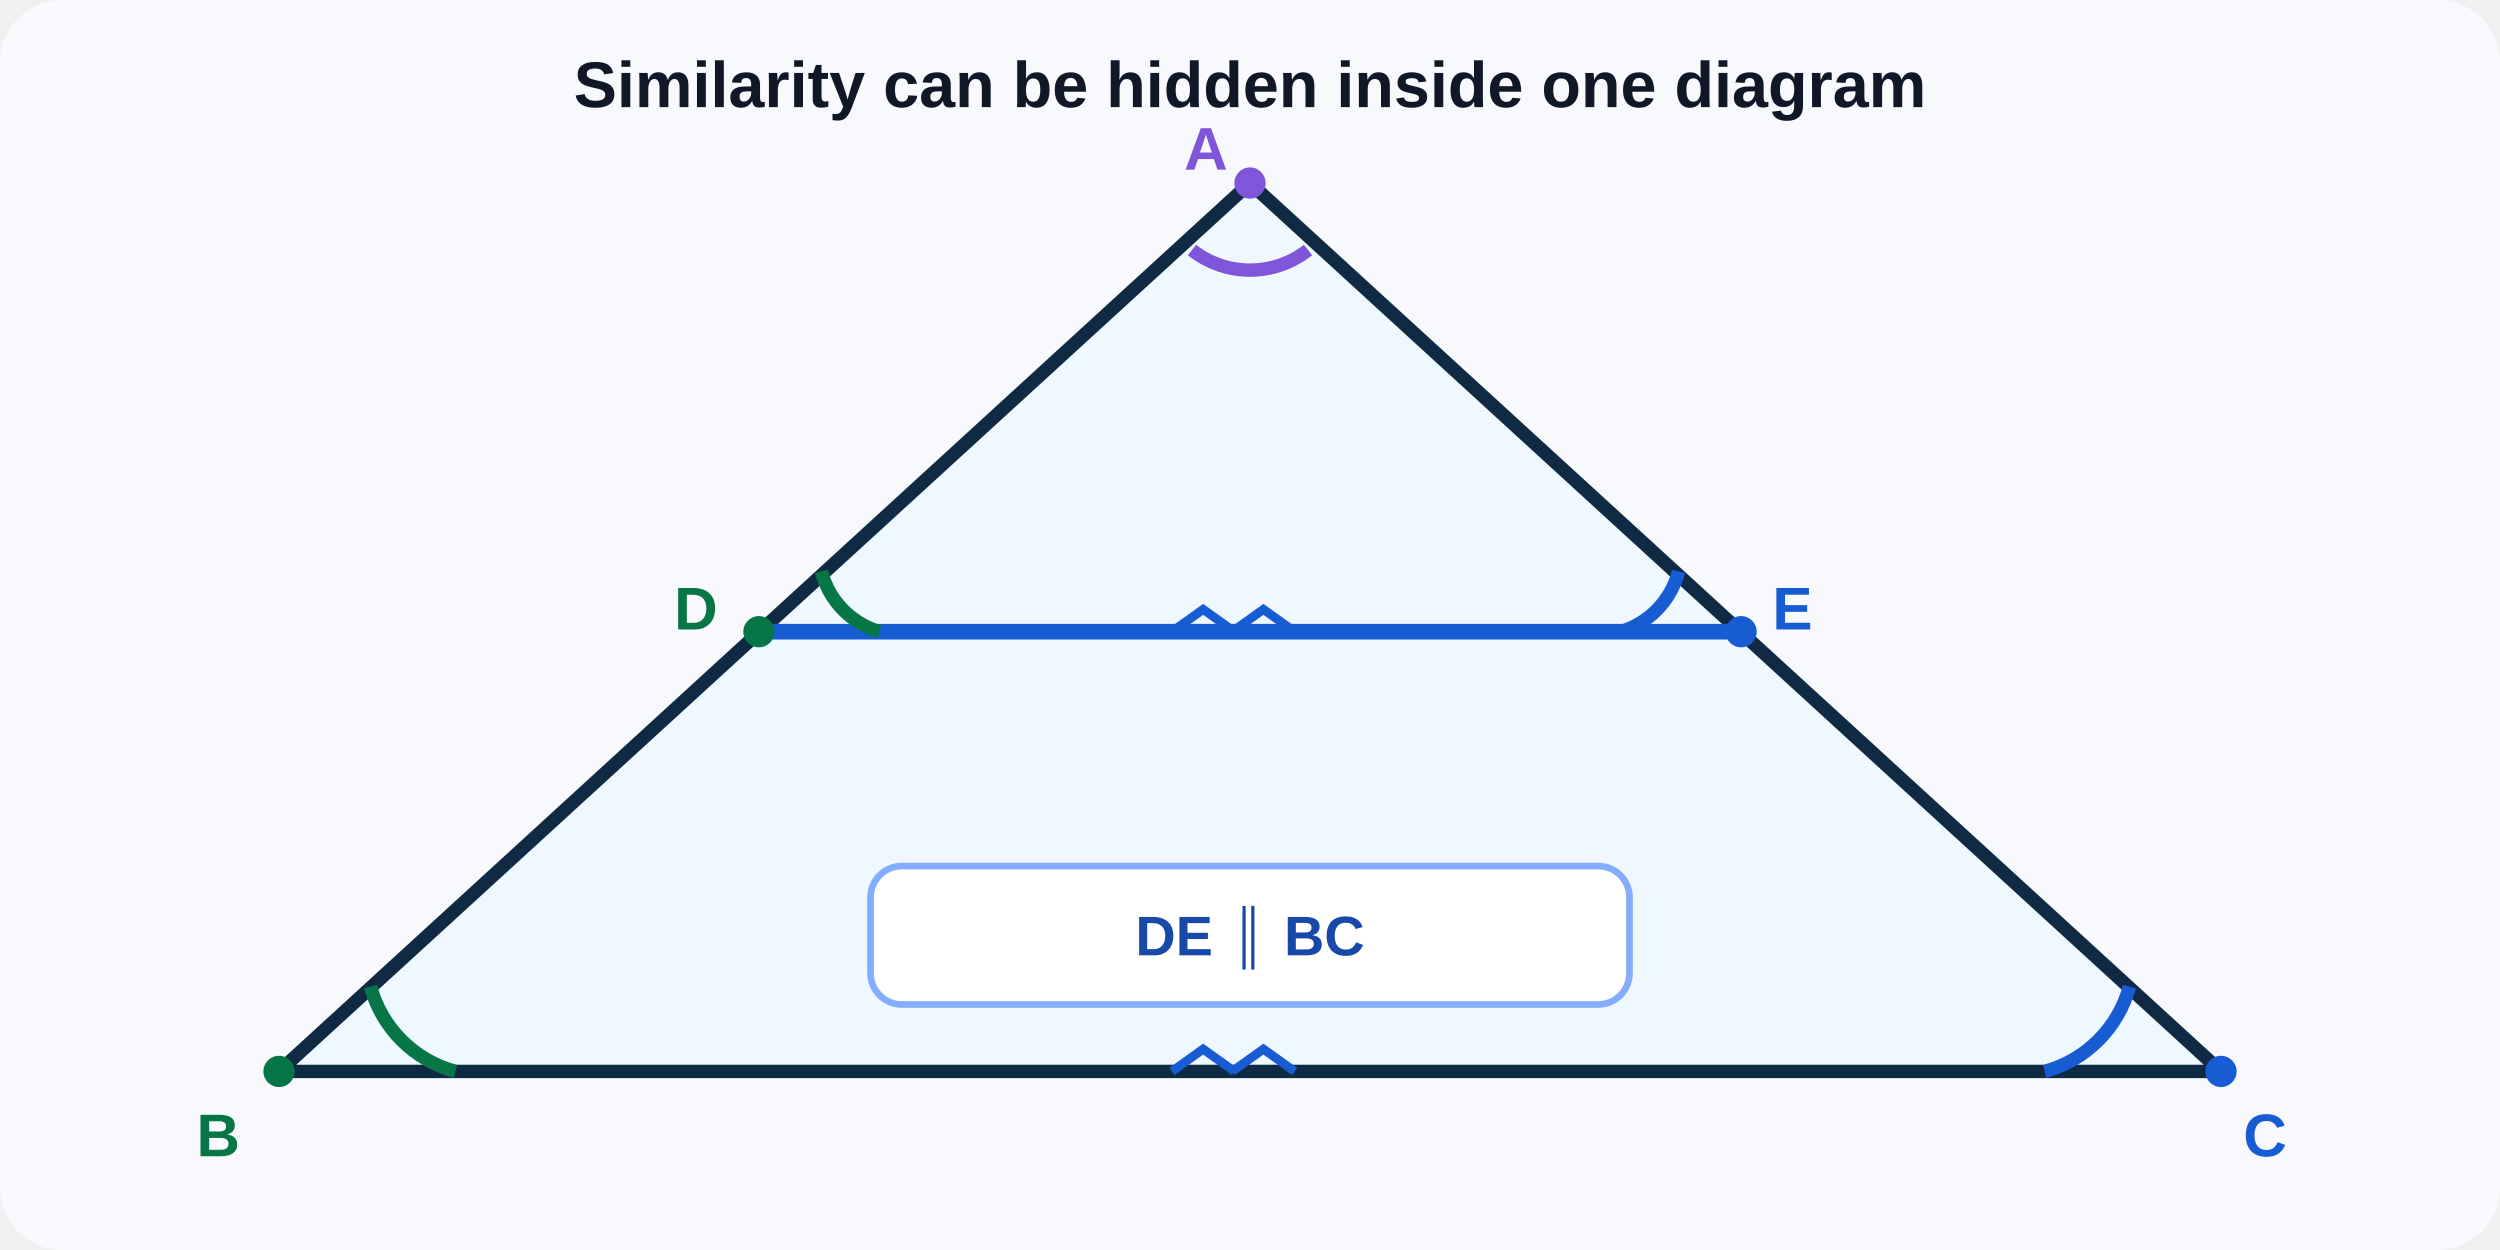
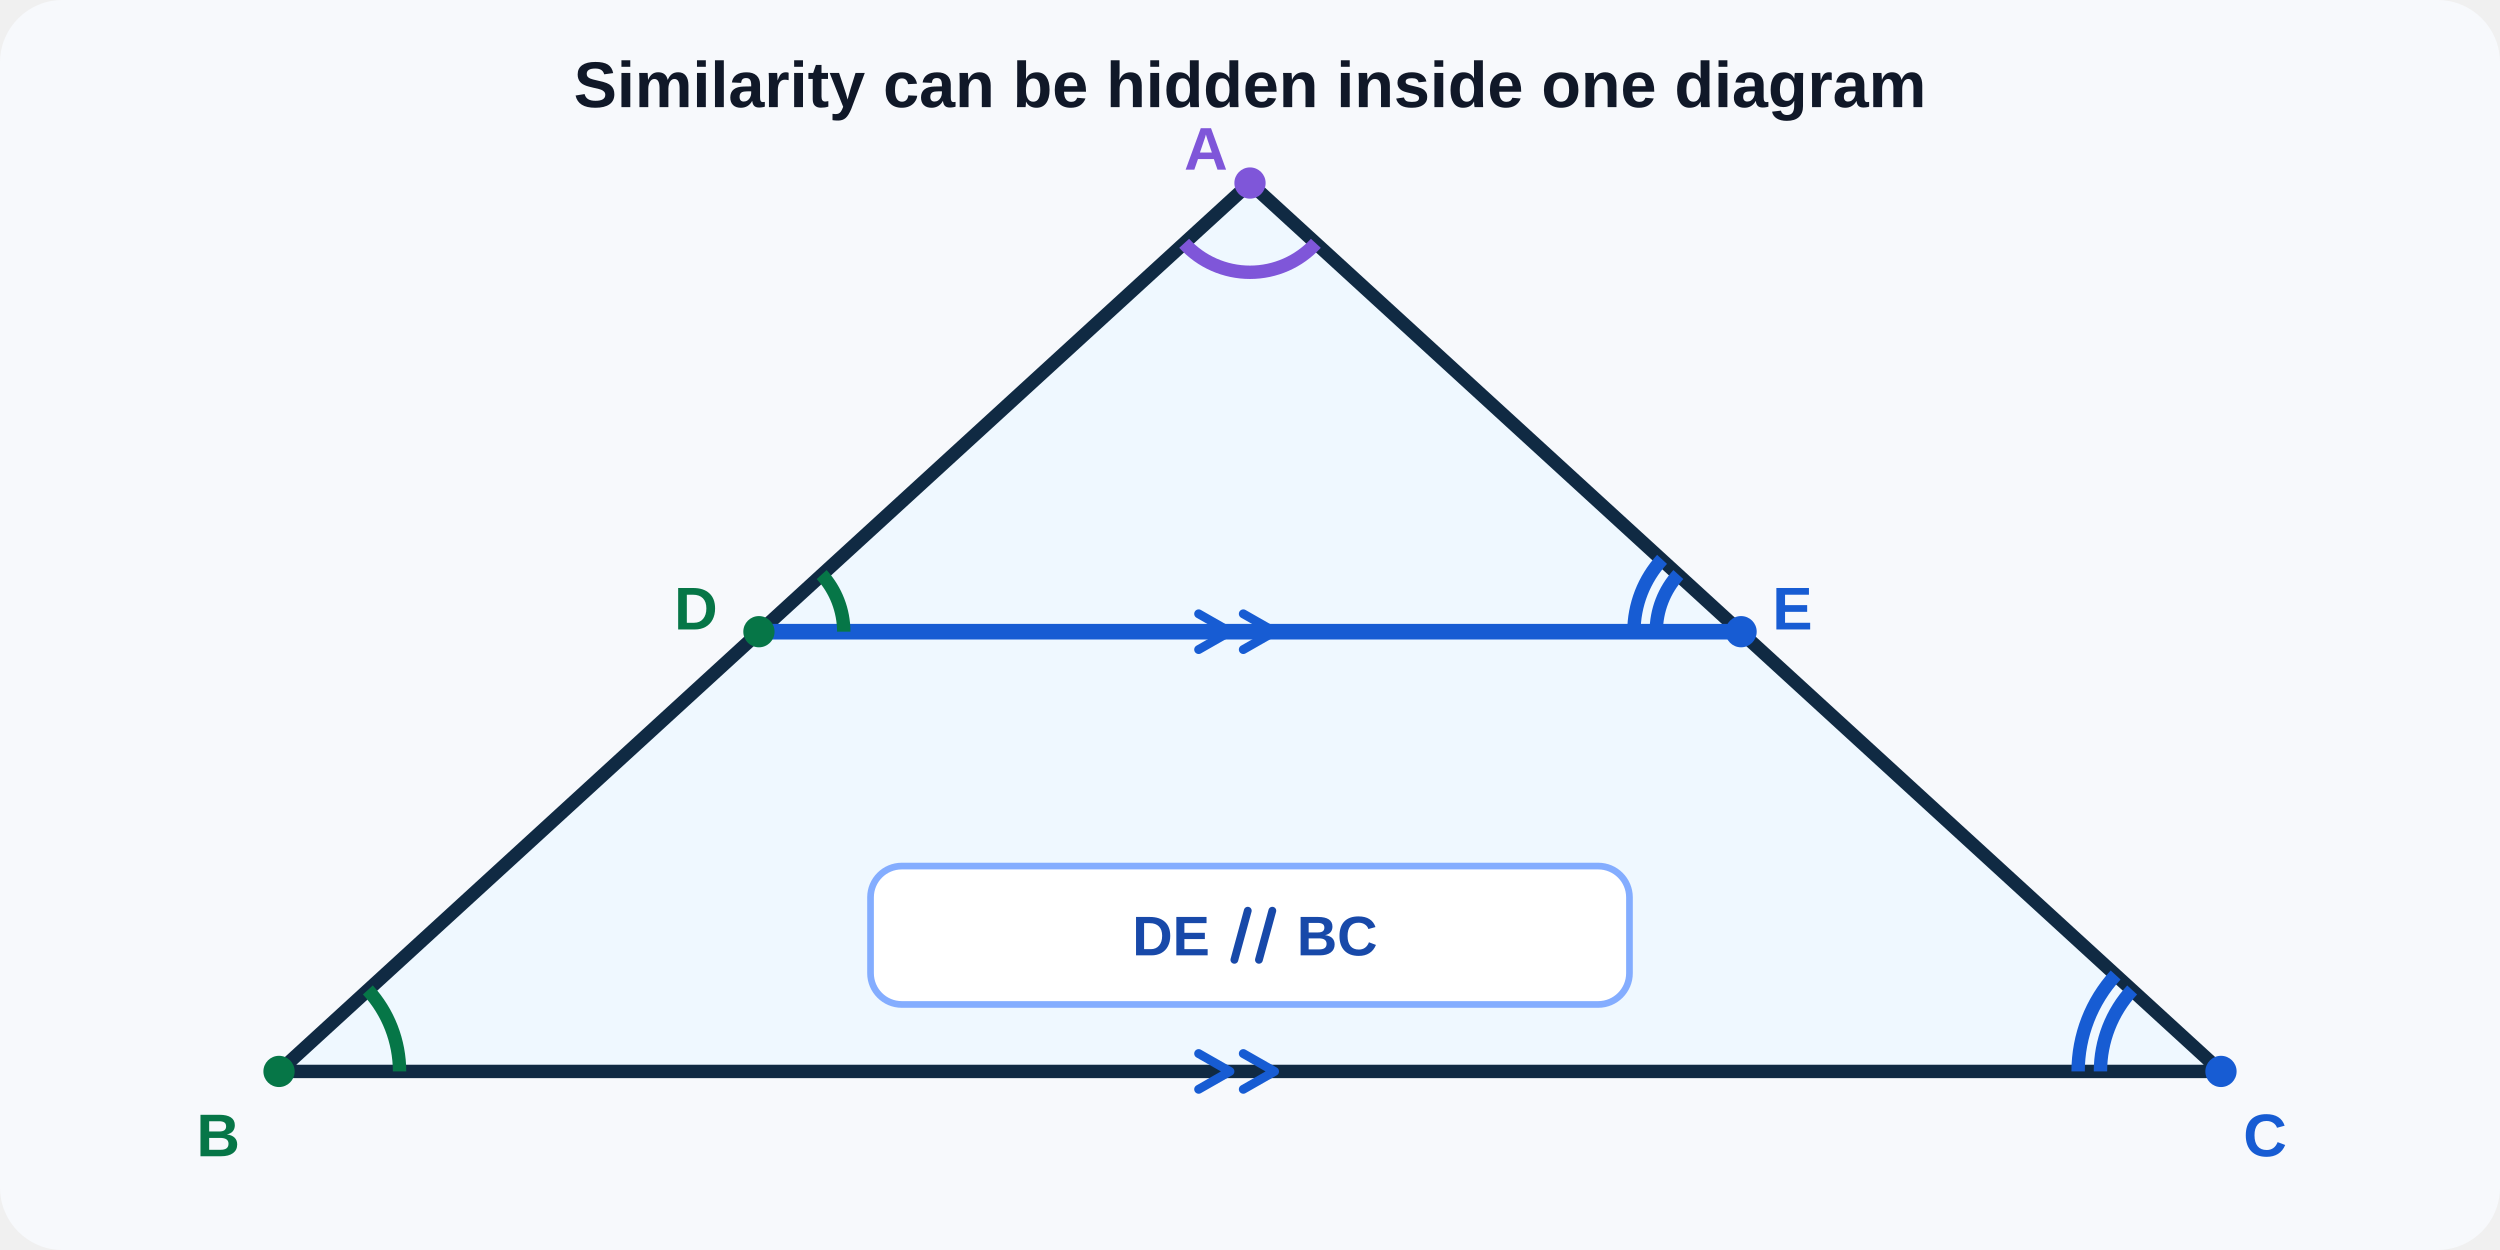
<svg xmlns="http://www.w3.org/2000/svg" width="1120" height="560" viewBox="0 0 1120 560" role="img" aria-labelledby="title desc">
  <rect width="1120" height="560" rx="28" fill="#f7f9fc" />
  <g font-family="Arial, Helvetica, sans-serif" fill="#101828">
    <text x="560" y="48" text-anchor="middle" font-size="29" font-weight="700">Similarity can be hidden inside one diagram</text>
    <path d="M560 82 L125 480 L995 480 Z" fill="#eff8ff" stroke="#102a43" stroke-width="6" stroke-linejoin="round" />
    <path d="M340 283 L780 283" stroke="#175cd3" stroke-width="7" />
-     <path d="M534 112 A42 42 0 0 0 586 112" fill="none" stroke="#7f56d9" stroke-width="6" />
-     <path d="M166 442 A54 54 0 0 0 204 480" fill="none" stroke="#067647" stroke-width="6" />
-     <path d="M368 256 A38 38 0 0 0 394 283" fill="none" stroke="#067647" stroke-width="6" />
-     <path d="M916 480 A54 54 0 0 0 954 442" fill="none" stroke="#175cd3" stroke-width="6" />
-     <path d="M726 283 A38 38 0 0 0 752 256" fill="none" stroke="#175cd3" stroke-width="6" />
-     <g stroke="#175cd3" stroke-width="4">
-       <path d="M525 283 l14 -10 l14 10" fill="none" />
-       <path d="M552 283 l14 -10 l14 10" fill="none" />
-       <path d="M525 480 l14 -10 l14 10" fill="none" />
-       <path d="M552 480 l14 -10 l14 10" fill="none" />
+     <path d="M530.5 109 A40 40 0 0 0 589.5 109" fill="none" stroke="#7f56d9" stroke-width="6" />
+     <path d="M164.8 443.5 A54 54 0 0 1 179 480" fill="none" stroke="#067647" stroke-width="6" />
+     <path d="M368.1 257.4 A38 38 0 0 1 378 283" fill="none" stroke="#067647" stroke-width="6" />
+     <path d="M955.2 443.5 A54 54 0 0 0 941 480" fill="none" stroke="#175cd3" stroke-width="6" />
+     <path d="M947.8 436.8 A64 64 0 0 0 931 480" fill="none" stroke="#175cd3" stroke-width="6" />
+     <path d="M751.9 257.4 A38 38 0 0 0 742 283" fill="none" stroke="#175cd3" stroke-width="6" />
+     <path d="M744.6 250.6 A48 48 0 0 0 732 283" fill="none" stroke="#175cd3" stroke-width="6" />
+     <g stroke="#175cd3" stroke-width="4" fill="none" stroke-linejoin="round" stroke-linecap="round">
+       <path d="M537 275 L551 283 L537 291" />
+       <path d="M557 275 L571 283 L557 291" />
+       <path d="M537 472 L551 480 L537 488" />
+       <path d="M557 472 L571 480 L557 488" />
    </g>
    <circle cx="560" cy="82" r="7" fill="#7f56d9" />
    <circle cx="125" cy="480" r="7" fill="#067647" />
    <circle cx="995" cy="480" r="7" fill="#175cd3" />
    <circle cx="340" cy="283" r="7" fill="#067647" />
    <circle cx="780" cy="283" r="7" fill="#175cd3" />
    <text x="550" y="76" text-anchor="end" font-size="27" font-weight="700" fill="#7f56d9">A</text>
    <text x="88" y="518" font-size="27" font-weight="700" fill="#067647">B</text>
    <text x="1005" y="518" font-size="27" font-weight="700" fill="#175cd3">C</text>
    <text x="302" y="282" font-size="27" font-weight="700" fill="#067647">D</text>
    <text x="794" y="282" font-size="27" font-weight="700" fill="#175cd3">E</text>
    <rect x="390" y="388" width="340" height="62" rx="14" fill="#ffffff" stroke="#84adff" stroke-width="3" />
-     <text x="560" y="428" text-anchor="middle" font-size="25" font-weight="700" fill="#1849a9">DE ∥ BC</text>
+     <text x="542" y="428" text-anchor="end" font-size="25" font-weight="700" fill="#1849a9">DE</text>
+     <g stroke="#1849a9" stroke-width="3.5" stroke-linecap="round">
+       <path d="M559 408 L553 430" />
+       <path d="M570 408 L564 430" />
+     </g>
+     <text x="581" y="428" font-size="25" font-weight="700" fill="#1849a9">BC</text>
  </g>
</svg>
